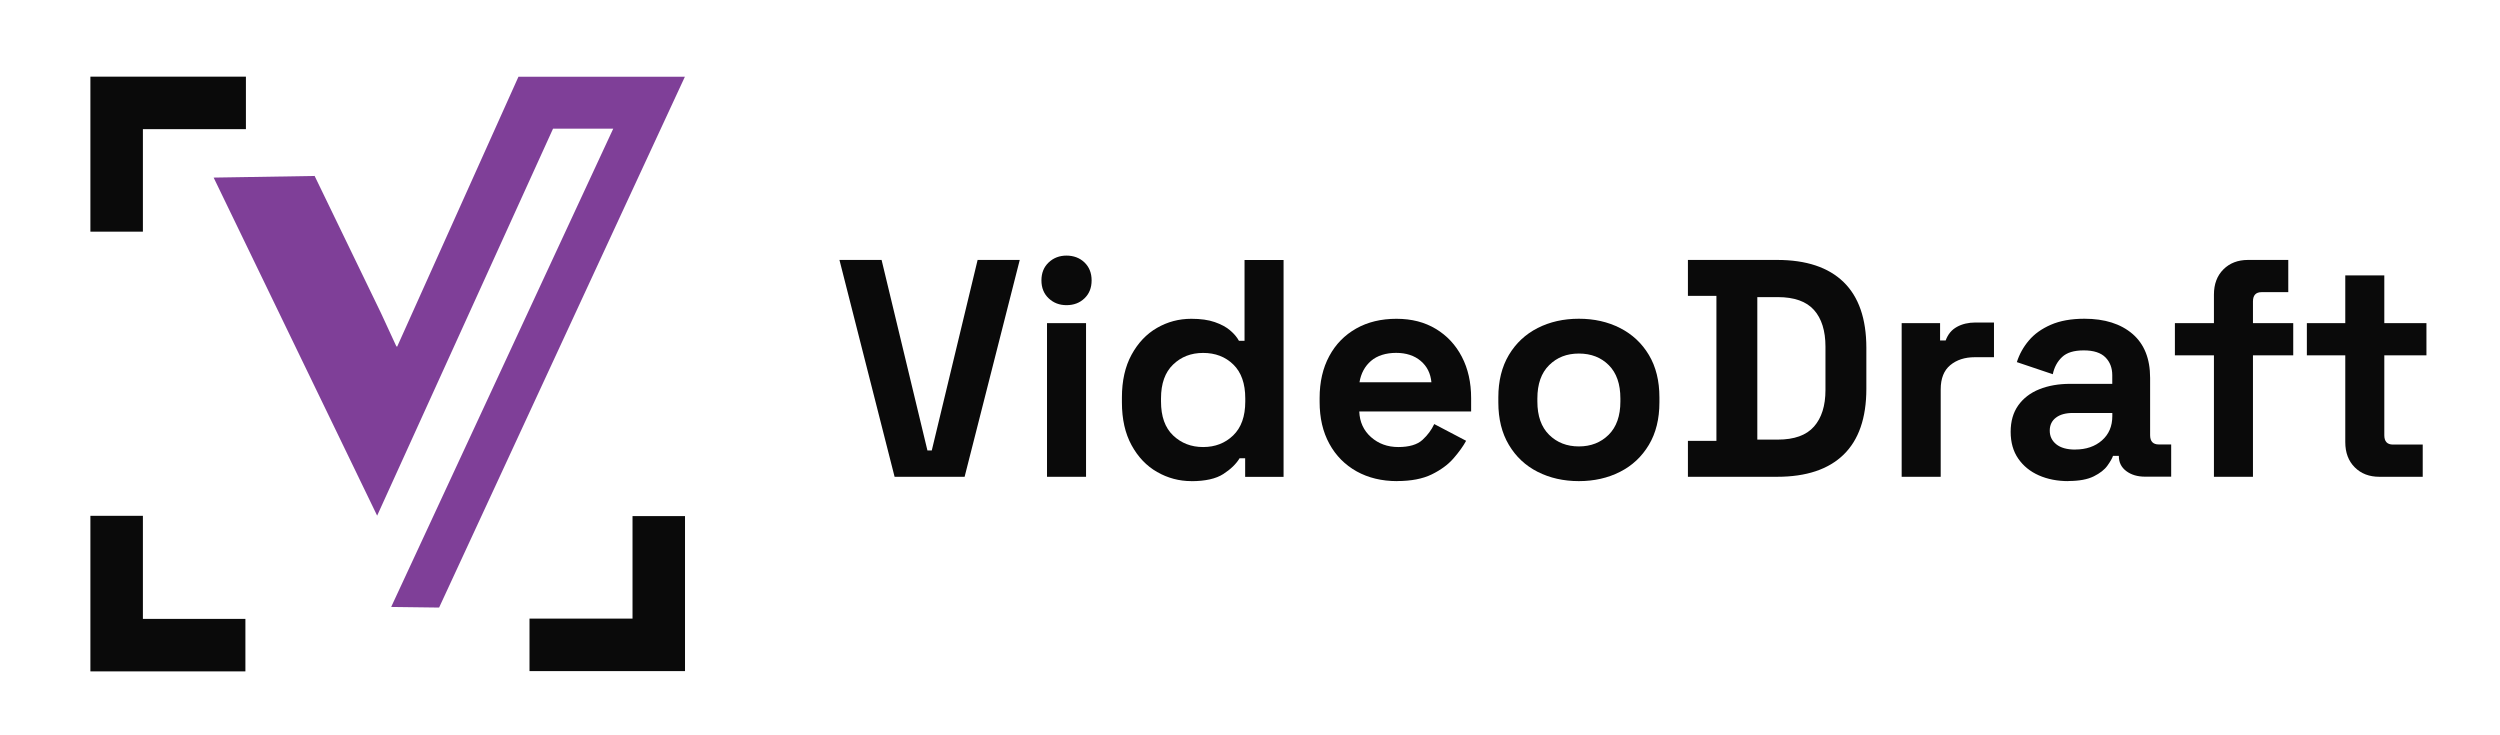
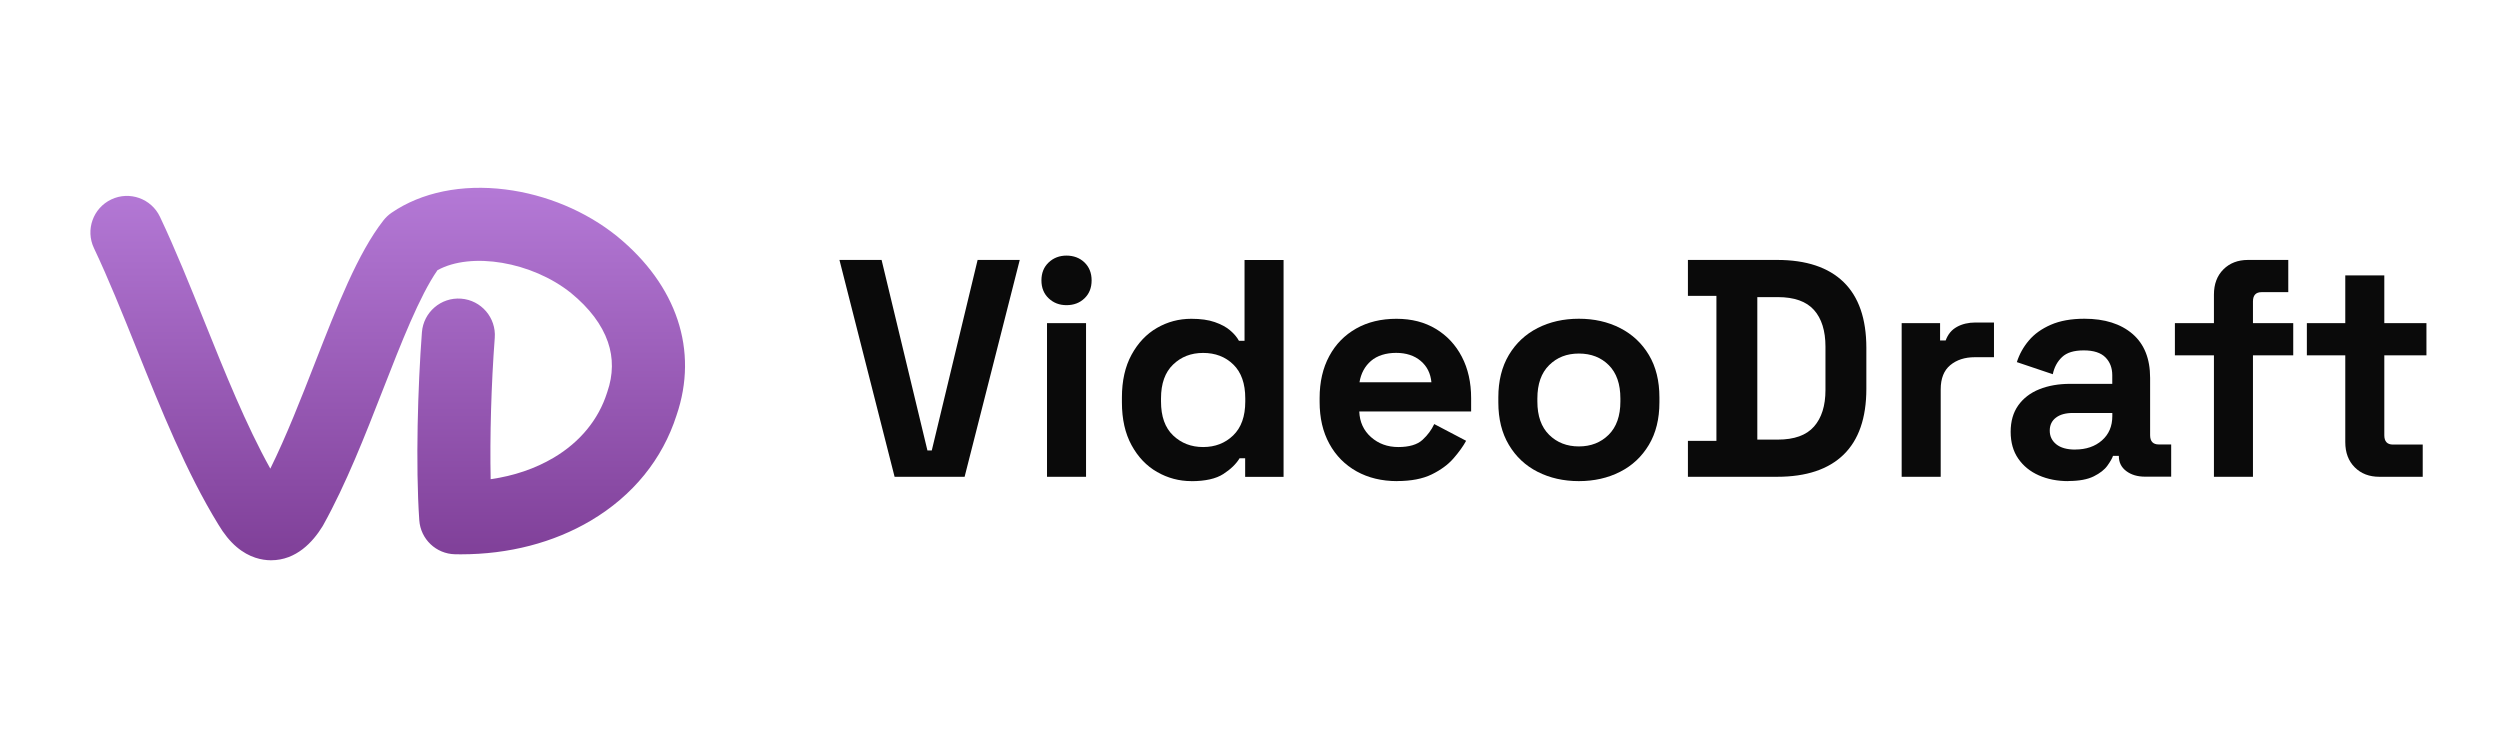
<svg xmlns="http://www.w3.org/2000/svg" viewBox="0 0 443.86 130.45" fill="none">
  <g>
    <path fill="#0a0a0a" d="M158.83,84.65l-9.79-38.5h7.48l8.14,33.83h.77l8.14-33.83h7.48l-9.79,38.5h-12.43Z" />
    <path fill="#0a0a0a" d="M189.35,54.18c-1.25,0-2.3-.4-3.16-1.21-.86-.81-1.29-1.87-1.29-3.19s.43-2.38,1.29-3.19c.86-.81,1.92-1.21,3.16-1.21s2.35.4,3.19,1.21c.84.81,1.27,1.87,1.27,3.19s-.42,2.38-1.27,3.19c-.84.81-1.91,1.21-3.19,1.21ZM185.89,84.65v-27.28h6.93v27.28h-6.93Z" />
    <path fill="#0a0a0a" d="M211.52,85.42c-2.16,0-4.19-.54-6.08-1.62-1.89-1.08-3.4-2.67-4.54-4.76-1.14-2.09-1.71-4.62-1.71-7.59v-.88c0-2.97.57-5.5,1.71-7.59,1.14-2.09,2.64-3.68,4.51-4.76,1.87-1.08,3.9-1.62,6.1-1.62,1.65,0,3.03.19,4.15.58,1.12.39,2.03.87,2.72,1.46.7.59,1.23,1.21,1.59,1.87h.99v-14.35h6.93v38.5h-6.82v-3.3h-.99c-.62,1.03-1.59,1.96-2.89,2.8-1.3.84-3.2,1.27-5.69,1.27ZM213.61,79.37c2.13,0,3.91-.69,5.33-2.06,1.43-1.38,2.15-3.38,2.15-6.02v-.55c0-2.64-.71-4.65-2.12-6.02-1.41-1.38-3.2-2.06-5.36-2.06s-3.9.69-5.33,2.06-2.15,3.38-2.15,6.02v.55c0,2.64.71,4.65,2.15,6.02s3.21,2.06,5.33,2.06Z" />
    <path fill="#0a0a0a" d="M248.04,85.42c-2.71,0-5.11-.58-7.18-1.73-2.07-1.16-3.69-2.79-4.84-4.9-1.16-2.11-1.73-4.59-1.73-7.45v-.66c0-2.86.57-5.34,1.71-7.45,1.13-2.11,2.73-3.74,4.78-4.9,2.05-1.16,4.44-1.73,7.15-1.73s5.01.6,6.99,1.79c1.98,1.19,3.52,2.84,4.62,4.95,1.1,2.11,1.65,4.56,1.65,7.34v2.37h-19.86c.07,1.87.77,3.39,2.09,4.56,1.32,1.17,2.93,1.76,4.84,1.76s3.37-.42,4.29-1.27c.92-.84,1.61-1.78,2.09-2.81l5.66,2.97c-.51.95-1.26,1.99-2.23,3.11-.97,1.12-2.27,2.07-3.88,2.86-1.62.79-3.67,1.18-6.16,1.18ZM241.38,67.87h12.76c-.15-1.58-.78-2.84-1.9-3.79-1.12-.95-2.58-1.43-4.37-1.43s-3.36.48-4.46,1.43c-1.1.95-1.78,2.22-2.04,3.79Z" />
    <path fill="#0a0a0a" d="M280.32,85.42c-2.71,0-5.15-.55-7.32-1.65s-3.87-2.7-5.11-4.79c-1.25-2.09-1.87-4.6-1.87-7.54v-.88c0-2.93.62-5.44,1.87-7.54,1.25-2.09,2.95-3.68,5.11-4.78s4.6-1.65,7.32-1.65,5.15.55,7.31,1.65,3.87,2.69,5.12,4.78c1.25,2.09,1.87,4.6,1.87,7.54v.88c0,2.93-.62,5.45-1.87,7.54-1.25,2.09-2.95,3.69-5.12,4.79s-4.6,1.65-7.31,1.65ZM280.32,79.26c2.13,0,3.89-.69,5.28-2.06,1.39-1.38,2.09-3.35,2.09-5.91v-.55c0-2.57-.69-4.54-2.06-5.91s-3.14-2.06-5.31-2.06-3.89.69-5.28,2.06-2.09,3.35-2.09,5.91v.55c0,2.57.7,4.54,2.09,5.91s3.15,2.06,5.28,2.06Z" />
    <path fill="#0a0a0a" d="M299.68,84.65v-6.38h5.06v-25.74h-5.06v-6.38h15.84c5.17,0,9.1,1.31,11.8,3.93,2.69,2.62,4.04,6.52,4.04,11.69v7.26c0,5.17-1.35,9.07-4.04,11.69-2.7,2.62-6.63,3.93-11.8,3.93h-15.84ZM312,78.05h3.63c2.93,0,5.08-.77,6.43-2.31,1.36-1.54,2.04-3.7,2.04-6.49v-7.7c0-2.82-.68-5-2.04-6.52-1.36-1.52-3.5-2.28-6.43-2.28h-3.63v25.3Z" />
    <path fill="#0a0a0a" d="M337.63,84.65v-27.28h6.82v3.08h.99c.4-1.1,1.07-1.91,2.01-2.42.93-.51,2.03-.77,3.27-.77h3.3v6.16h-3.41c-1.76,0-3.21.47-4.34,1.4-1.14.94-1.71,2.37-1.71,4.32v15.51h-6.93Z" />
    <path fill="#0a0a0a" d="M367.22,85.42c-1.94,0-3.69-.34-5.23-1.02s-2.76-1.67-3.66-2.97c-.9-1.3-1.35-2.89-1.35-4.76s.45-3.44,1.35-4.7c.9-1.26,2.14-2.22,3.74-2.86,1.59-.64,3.42-.96,5.47-.96h7.48v-1.54c0-1.28-.4-2.34-1.21-3.16-.81-.82-2.09-1.24-3.85-1.24s-3.01.39-3.85,1.18c-.84.79-1.39,1.81-1.65,3.05l-6.38-2.15c.44-1.39,1.15-2.67,2.12-3.82.97-1.16,2.27-2.09,3.91-2.81,1.63-.71,3.62-1.07,5.97-1.07,3.59,0,6.44.9,8.53,2.69,2.09,1.8,3.13,4.4,3.13,7.81v10.17c0,1.1.51,1.65,1.54,1.65h2.2v5.72h-4.62c-1.36,0-2.47-.33-3.35-.99-.88-.66-1.32-1.54-1.32-2.64v-.06h-1.04c-.15.44-.48,1.02-.99,1.73-.51.72-1.32,1.35-2.42,1.9-1.1.55-2.6.83-4.51.83ZM368.43,79.81c1.94,0,3.53-.54,4.76-1.62,1.23-1.08,1.84-2.52,1.84-4.32v-.55h-6.99c-1.28,0-2.29.27-3.02.83-.73.55-1.1,1.32-1.1,2.31s.39,1.8,1.16,2.42c.77.62,1.89.94,3.36.94Z" />
    <path fill="#0a0a0a" d="M393.07,84.65v-21.56h-6.93v-5.72h6.93v-5.06c0-1.87.56-3.36,1.68-4.48,1.12-1.12,2.58-1.68,4.37-1.68h7.15v5.72h-4.73c-1.03,0-1.54.55-1.54,1.65v3.85h7.15v5.72h-7.15v21.56h-6.93Z" />
    <path fill="#0a0a0a" d="M422.44,84.65c-1.8,0-3.25-.56-4.37-1.68-1.12-1.12-1.68-2.61-1.68-4.48v-15.4h-6.82v-5.72h6.82v-8.47h6.93v8.47h7.48v5.72h-7.48v14.19c0,1.1.51,1.65,1.54,1.65h5.28v5.72h-7.7Z" />
  </g>
  <g>
-     <polyline fill="#7f3f98" points="111.26 35.93 77.96 107.87 69.45 107.76 108.88 22.84 98.19 22.84 66.96 91.55 37.93 31.53 55.86 31.24 67.64 55.58 70.36 61.47 70.51 61.55 92.05 13.62 121.6 13.62" />
-     <polygon fill="#0a0a0a" points="121.62 91.63 121.62 119.15 94.01 119.15 94.01 109.83 112.3 109.83 112.3 91.63 121.62 91.63" />
-     <polygon fill="#0a0a0a" points="16.05 41.13 16.05 13.61 43.66 13.61 43.66 22.93 25.37 22.93 25.37 41.13 16.05 41.13" />
-     <polygon fill="#0a0a0a" points="43.57 119.2 16.05 119.2 16.05 91.58 25.37 91.58 25.37 109.88 43.57 109.88 43.57 119.2" />
+     <defs>
+       <linearGradient id="vd-mark" x1="52.786" y1="0" x2="52.786" y2="66.125" gradientUnits="userSpaceOnUse">
+         <stop offset="0" stop-color="#B479D6" />
+         <stop offset="1" stop-color="#7F3F98" />
+       </linearGradient>
+     </defs>
+     <path transform="translate(16.05 33.346)" fill="url(#vd-mark)" d="M32.077,66.125c-0.026,0-0.051,0-0.077,0 c-1.507-0.013-3.78-0.433-6.048-2.366c-1.179-1.004-2.239-2.31-3.24-3.99c-5.679-9.241-10.167-20.402-14.506-31.196 c-2.57-6.391-4.997-12.428-7.578-17.871c-1.535-3.237-0.155-7.105,3.081-8.64c3.236-1.535,7.105-0.155,8.64,3.081 c2.749,5.798,5.364,12.301,7.893,18.59c3.637,9.047,7.383,18.363,11.702,26.126c2.855-5.788,5.438-12.403,7.951-18.837 c3.904-9.997,7.591-19.439,12.14-25.247c0.408-0.521,0.894-0.977,1.44-1.351c5.306-3.635,12.481-5.104,20.205-4.135 c7.243,0.908,14.274,3.852,19.798,8.29c0.015,0.012,0.03,0.024,0.045,0.037c10.633,8.699,14.473,20.274,10.544,31.767 c-2.504,7.819-7.76,14.281-15.205,18.694c-6.629,3.929-14.585,5.992-23.068,5.993c-0.354,0-0.707-0.004-1.063-0.011 c-3.358-0.068-6.108-2.688-6.339-6.038c-0.678-9.839-0.255-23.847,0.466-33.366c0.271-3.572,3.385-6.248,6.957-5.977 c3.572,0.271,6.248,3.385,5.977,6.957c-0.628,8.288-0.885,17.608-0.729,25.097c4.119-0.588,7.914-1.875,11.184-3.813 c4.686-2.778,7.964-6.767,9.48-11.537c0.016-0.051,0.033-0.101,0.05-0.151c1.049-3.042,1.082-6.027,0.098-8.874 c-1.061-3.071-3.263-5.992-6.545-8.682c-6.969-5.583-17.727-7.347-23.711-4.048c-3.178,4.563-6.461,12.969-9.642,21.115 c-3.226,8.26-6.561,16.801-10.633,24.13c-0.047,0.084-0.095,0.167-0.146,0.249C39.509,62.865,36.559,66.125,32.077,66.125z" />
  </g>
</svg>
